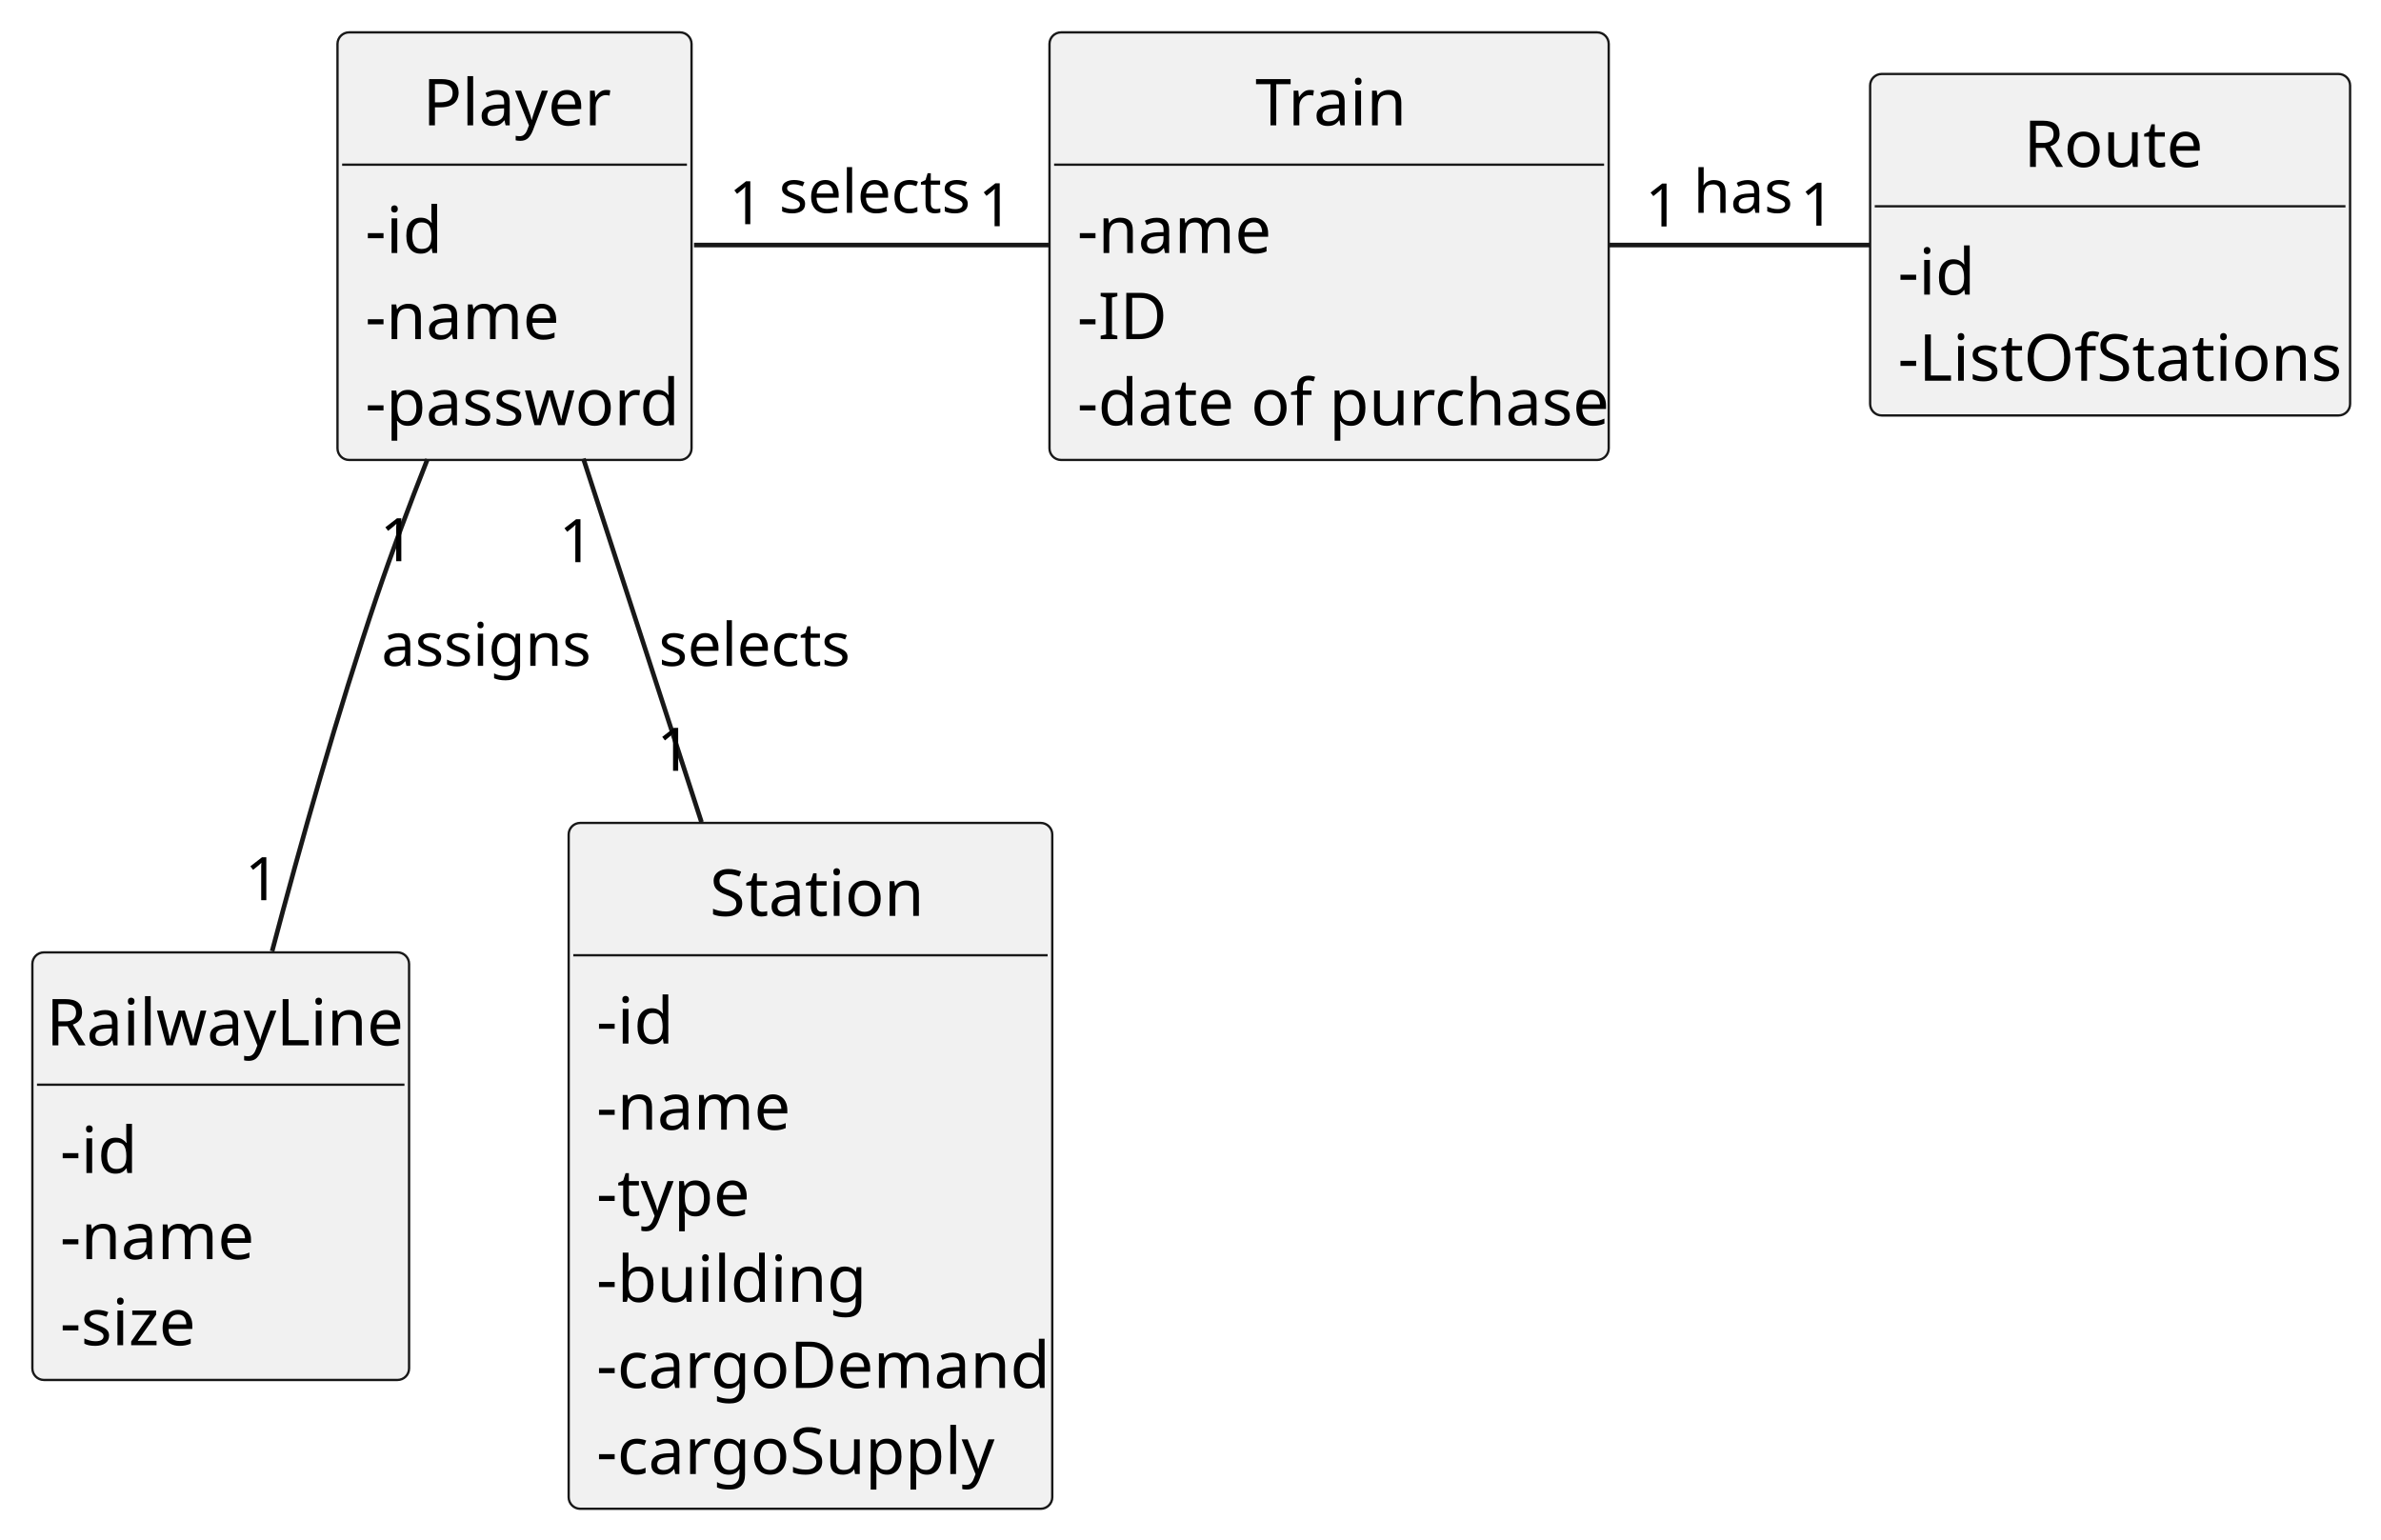
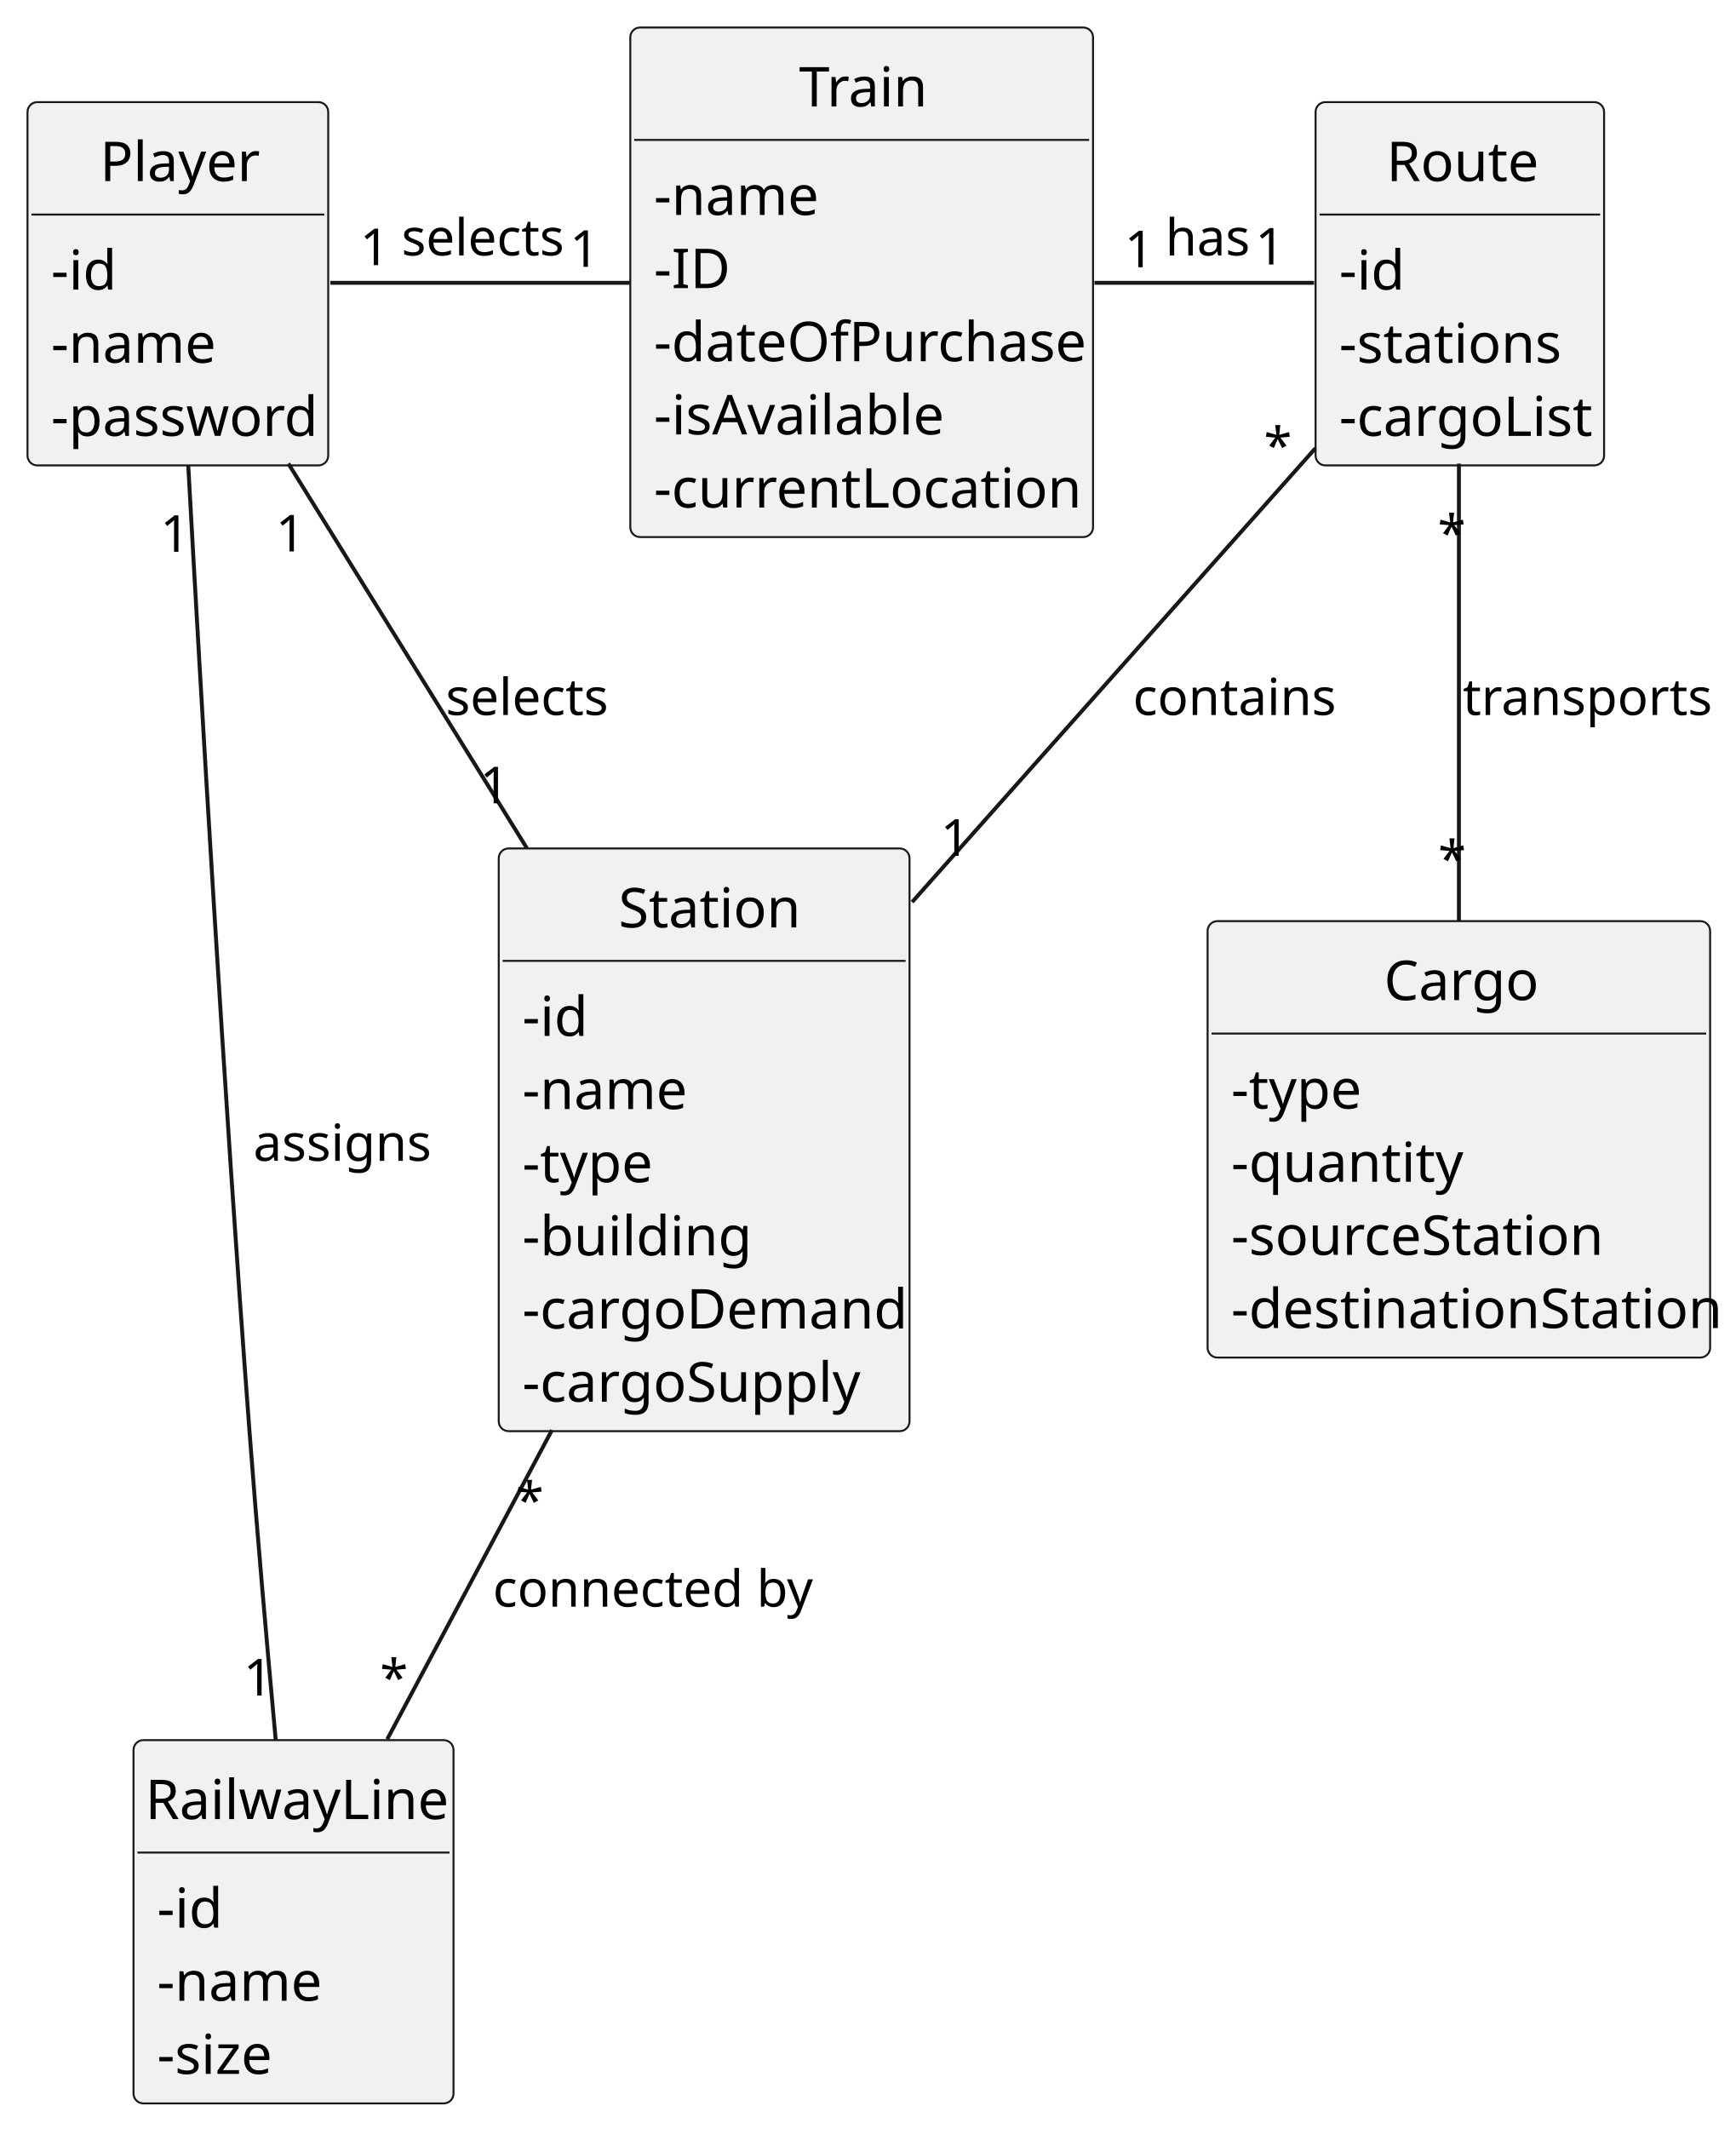
- <svg xmlns="http://www.w3.org/2000/svg" contentStyleType="text/css" height="333px" preserveAspectRatio="none" style="width:515px;height:333px;background:#FFFFFF;" version="1.1" viewBox="0 0 515 333" width="515px" zoomAndPan="magnify">
+ <svg xmlns="http://www.w3.org/2000/svg" contentStyleType="text/css" height="542px" preserveAspectRatio="none" style="width:442px;height:542px;background:#FFFFFF;" version="1.1" viewBox="0 0 442 542" width="442px" zoomAndPan="magnify">
  <defs />
  <g>
    <g id="elem_RailwayLine">
-       <rect codeLine="14" fill="#F1F1F1" height="92.484" id="RailwayLine" rx="2.5" ry="2.5" style="stroke:#181818;stroke-width:0.5;" width="81.482" x="7" y="206" />
-       <text fill="#000000" font-family="sans-serif" font-size="14" lengthAdjust="spacing" textLength="75.482" x="10" y="226.107">RailwayLine</text>
-       <line style="stroke:#181818;stroke-width:0.5;" x1="8" x2="87.482" y1="234.621" y2="234.621" />
-       <text fill="#000000" font-family="sans-serif" font-size="14" lengthAdjust="spacing" textLength="15.559" x="13" y="253.728">-id</text>
-       <text fill="#000000" font-family="sans-serif" font-size="14" lengthAdjust="spacing" textLength="39.683" x="13" y="272.35">-name</text>
-       <text fill="#000000" font-family="sans-serif" font-size="14" lengthAdjust="spacing" textLength="29.559" x="13" y="290.971">-size</text>
+       <rect codeLine="9" fill="#F1F1F1" height="92.484" id="RailwayLine" rx="2.5" ry="2.5" style="stroke:#181818;stroke-width:0.5;" width="81.482" x="34" y="443" />
+       <text fill="#000000" font-family="sans-serif" font-size="14" lengthAdjust="spacing" textLength="75.482" x="37" y="463.107">RailwayLine</text>
+       <line style="stroke:#181818;stroke-width:0.5;" x1="35" x2="114.482" y1="471.621" y2="471.621" />
+       <text fill="#000000" font-family="sans-serif" font-size="14" lengthAdjust="spacing" textLength="15.559" x="40" y="490.728">-id</text>
+       <text fill="#000000" font-family="sans-serif" font-size="14" lengthAdjust="spacing" textLength="39.683" x="40" y="509.35">-name</text>
+       <text fill="#000000" font-family="sans-serif" font-size="14" lengthAdjust="spacing" textLength="29.559" x="40" y="527.971">-size</text>
    </g>
    <g id="elem_Train">
-       <rect codeLine="20" fill="#F1F1F1" height="92.484" id="Train" rx="2.5" ry="2.5" style="stroke:#181818;stroke-width:0.5;" width="120.958" x="227" y="7" />
-       <text fill="#000000" font-family="sans-serif" font-size="14" lengthAdjust="spacing" textLength="31.896" x="271.531" y="27.107">Train</text>
-       <line style="stroke:#181818;stroke-width:0.5;" x1="228" x2="346.958" y1="35.621" y2="35.621" />
-       <text fill="#000000" font-family="sans-serif" font-size="14" lengthAdjust="spacing" textLength="39.683" x="233" y="54.728">-name</text>
-       <text fill="#000000" font-family="sans-serif" font-size="14" lengthAdjust="spacing" textLength="18.662" x="233" y="73.35">-ID</text>
-       <text fill="#000000" font-family="sans-serif" font-size="14" lengthAdjust="spacing" textLength="108.958" x="233" y="91.971">-date of purchase</text>
+       <rect codeLine="15" fill="#F1F1F1" height="129.727" id="Train" rx="2.5" ry="2.5" style="stroke:#181818;stroke-width:0.5;" width="117.834" x="160.5" y="7" />
+       <text fill="#000000" font-family="sans-serif" font-size="14" lengthAdjust="spacing" textLength="31.896" x="203.469" y="27.107">Train</text>
+       <line style="stroke:#181818;stroke-width:0.5;" x1="161.5" x2="277.334" y1="35.621" y2="35.621" />
+       <text fill="#000000" font-family="sans-serif" font-size="14" lengthAdjust="spacing" textLength="39.683" x="166.5" y="54.728">-name</text>
+       <text fill="#000000" font-family="sans-serif" font-size="14" lengthAdjust="spacing" textLength="18.662" x="166.5" y="73.35">-ID</text>
+       <text fill="#000000" font-family="sans-serif" font-size="14" lengthAdjust="spacing" textLength="105.834" x="166.5" y="91.971">-dateOfPurchase</text>
+       <text fill="#000000" font-family="sans-serif" font-size="14" lengthAdjust="spacing" textLength="71.586" x="166.5" y="110.592">-isAvailable</text>
+       <text fill="#000000" font-family="sans-serif" font-size="14" lengthAdjust="spacing" textLength="101.165" x="166.5" y="129.213">-currentLocation</text>
    </g>
    <g id="elem_Station">
-       <rect codeLine="26" fill="#F1F1F1" height="148.348" id="Station" rx="2.5" ry="2.5" style="stroke:#181818;stroke-width:0.5;" width="104.6" x="123" y="178" />
-       <text fill="#000000" font-family="sans-serif" font-size="14" lengthAdjust="spacing" textLength="43.586" x="153.507" y="198.107">Station</text>
-       <line style="stroke:#181818;stroke-width:0.5;" x1="124" x2="226.6" y1="206.621" y2="206.621" />
-       <text fill="#000000" font-family="sans-serif" font-size="14" lengthAdjust="spacing" textLength="15.559" x="129" y="225.728">-id</text>
-       <text fill="#000000" font-family="sans-serif" font-size="14" lengthAdjust="spacing" textLength="39.683" x="129" y="244.35">-name</text>
-       <text fill="#000000" font-family="sans-serif" font-size="14" lengthAdjust="spacing" textLength="31.124" x="129" y="262.971">-type</text>
-       <text fill="#000000" font-family="sans-serif" font-size="14" lengthAdjust="spacing" textLength="52.924" x="129" y="281.592">-building</text>
-       <text fill="#000000" font-family="sans-serif" font-size="14" lengthAdjust="spacing" textLength="92.6" x="129" y="300.213">-cargoDemand</text>
-       <text fill="#000000" font-family="sans-serif" font-size="14" lengthAdjust="spacing" textLength="82.489" x="129" y="318.834">-cargoSupply</text>
+       <rect codeLine="23" fill="#F1F1F1" height="148.348" id="Station" rx="2.5" ry="2.5" style="stroke:#181818;stroke-width:0.5;" width="104.6" x="127" y="216" />
+       <text fill="#000000" font-family="sans-serif" font-size="14" lengthAdjust="spacing" textLength="43.586" x="157.507" y="236.107">Station</text>
+       <line style="stroke:#181818;stroke-width:0.5;" x1="128" x2="230.6" y1="244.621" y2="244.621" />
+       <text fill="#000000" font-family="sans-serif" font-size="14" lengthAdjust="spacing" textLength="15.559" x="133" y="263.728">-id</text>
+       <text fill="#000000" font-family="sans-serif" font-size="14" lengthAdjust="spacing" textLength="39.683" x="133" y="282.35">-name</text>
+       <text fill="#000000" font-family="sans-serif" font-size="14" lengthAdjust="spacing" textLength="31.124" x="133" y="300.971">-type</text>
+       <text fill="#000000" font-family="sans-serif" font-size="14" lengthAdjust="spacing" textLength="52.924" x="133" y="319.592">-building</text>
+       <text fill="#000000" font-family="sans-serif" font-size="14" lengthAdjust="spacing" textLength="92.6" x="133" y="338.213">-cargoDemand</text>
+       <text fill="#000000" font-family="sans-serif" font-size="14" lengthAdjust="spacing" textLength="82.489" x="133" y="356.834">-cargoSupply</text>
    </g>
    <g id="elem_Player">
-       <rect codeLine="35" fill="#F1F1F1" height="92.484" id="Player" rx="2.5" ry="2.5" style="stroke:#181818;stroke-width:0.5;" width="76.579" x="73" y="7" />
-       <text fill="#000000" font-family="sans-serif" font-size="14" lengthAdjust="spacing" textLength="39.683" x="91.448" y="27.107">Player</text>
-       <line style="stroke:#181818;stroke-width:0.5;" x1="74" x2="148.579" y1="35.621" y2="35.621" />
-       <text fill="#000000" font-family="sans-serif" font-size="14" lengthAdjust="spacing" textLength="15.559" x="79" y="54.728">-id</text>
-       <text fill="#000000" font-family="sans-serif" font-size="14" lengthAdjust="spacing" textLength="39.683" x="79" y="73.35">-name</text>
-       <text fill="#000000" font-family="sans-serif" font-size="14" lengthAdjust="spacing" textLength="64.579" x="79" y="91.971">-password</text>
+       <rect codeLine="32" fill="#F1F1F1" height="92.484" id="Player" rx="2.5" ry="2.5" style="stroke:#181818;stroke-width:0.5;" width="76.579" x="7" y="26" />
+       <text fill="#000000" font-family="sans-serif" font-size="14" lengthAdjust="spacing" textLength="39.683" x="25.448" y="46.107">Player</text>
+       <line style="stroke:#181818;stroke-width:0.5;" x1="8" x2="82.579" y1="54.621" y2="54.621" />
+       <text fill="#000000" font-family="sans-serif" font-size="14" lengthAdjust="spacing" textLength="15.559" x="13" y="73.728">-id</text>
+       <text fill="#000000" font-family="sans-serif" font-size="14" lengthAdjust="spacing" textLength="39.683" x="13" y="92.35">-name</text>
+       <text fill="#000000" font-family="sans-serif" font-size="14" lengthAdjust="spacing" textLength="64.579" x="13" y="110.971">-password</text>
    </g>
    <g id="elem_Route">
-       <rect codeLine="41" fill="#F1F1F1" height="73.863" id="Route" rx="2.5" ry="2.5" style="stroke:#181818;stroke-width:0.5;" width="103.814" x="404.5" y="16" />
-       <text fill="#000000" font-family="sans-serif" font-size="14" lengthAdjust="spacing" textLength="37.358" x="437.728" y="36.107">Route</text>
-       <line style="stroke:#181818;stroke-width:0.5;" x1="405.5" x2="507.313" y1="44.621" y2="44.621" />
-       <text fill="#000000" font-family="sans-serif" font-size="14" lengthAdjust="spacing" textLength="15.559" x="410.5" y="63.728">-id</text>
-       <text fill="#000000" font-family="sans-serif" font-size="14" lengthAdjust="spacing" textLength="91.814" x="410.5" y="82.35">-ListOfStations</text>
+       <rect codeLine="38" fill="#F1F1F1" height="92.484" id="Route" rx="2.5" ry="2.5" style="stroke:#181818;stroke-width:0.5;" width="73.469" x="335" y="26" />
+       <text fill="#000000" font-family="sans-serif" font-size="14" lengthAdjust="spacing" textLength="37.358" x="353.055" y="46.107">Route</text>
+       <line style="stroke:#181818;stroke-width:0.5;" x1="336" x2="407.469" y1="54.621" y2="54.621" />
+       <text fill="#000000" font-family="sans-serif" font-size="14" lengthAdjust="spacing" textLength="15.559" x="341" y="73.728">-id</text>
+       <text fill="#000000" font-family="sans-serif" font-size="14" lengthAdjust="spacing" textLength="52.91" x="341" y="92.35">-stations</text>
+       <text fill="#000000" font-family="sans-serif" font-size="14" lengthAdjust="spacing" textLength="61.469" x="341" y="110.971">-cargoList</text>
+     </g>
+     <g id="elem_Cargo">
+       <rect codeLine="44" fill="#F1F1F1" height="111.106" id="Cargo" rx="2.5" ry="2.5" style="stroke:#181818;stroke-width:0.5;" width="127.965" x="307.5" y="234.5" />
+       <text fill="#000000" font-family="sans-serif" font-size="14" lengthAdjust="spacing" textLength="38.131" x="352.417" y="254.607">Cargo</text>
+       <line style="stroke:#181818;stroke-width:0.5;" x1="308.5" x2="434.465" y1="263.121" y2="263.121" />
+       <text fill="#000000" font-family="sans-serif" font-size="14" lengthAdjust="spacing" textLength="31.124" x="313.5" y="282.228">-type</text>
+       <text fill="#000000" font-family="sans-serif" font-size="14" lengthAdjust="spacing" textLength="53.696" x="313.5" y="300.85">-quantity</text>
+       <text fill="#000000" font-family="sans-serif" font-size="14" lengthAdjust="spacing" textLength="90.269" x="313.5" y="319.471">-sourceStation</text>
+       <text fill="#000000" font-family="sans-serif" font-size="14" lengthAdjust="spacing" textLength="115.965" x="313.5" y="338.092">-destinationStation</text>
    </g>
    <g id="link_Player_Train">
-       <path codeLine="46" d="M150.12,53 C172.59,53 201.4,53 226.83,53 " fill="none" id="Player-Train" style="stroke:#181818;stroke-width:1.0;" />
-       <text fill="#000000" font-family="sans-serif" font-size="13" lengthAdjust="spacing" textLength="40.46" x="168.5" y="46.028">selects</text>
-       <text fill="#000000" font-family="sans-serif" font-size="13" lengthAdjust="spacing" textLength="7.23" x="157.681" y="48.497">1</text>
-       <text fill="#000000" font-family="sans-serif" font-size="13" lengthAdjust="spacing" textLength="7.23" x="211.626" y="48.927">1</text>
+       <path codeLine="51" d="M84.12,72 C106.54,72 135.26,72 160.47,72 " fill="none" id="Player-Train" style="stroke:#181818;stroke-width:1.0;" />
+       <text fill="#000000" font-family="sans-serif" font-size="13" lengthAdjust="spacing" textLength="40.46" x="102.25" y="65.028">selects</text>
+       <text fill="#000000" font-family="sans-serif" font-size="13" lengthAdjust="spacing" textLength="7.23" x="91.681" y="67.497">1</text>
+       <text fill="#000000" font-family="sans-serif" font-size="13" lengthAdjust="spacing" textLength="7.23" x="145.094" y="67.924">1</text>
    </g>
    <g id="link_Player_Station">
-       <path codeLine="47" d="M126.18,99.2 C133.75,122.48 143.16,151.46 151.73,177.83 " fill="none" id="Player-Station" style="stroke:#181818;stroke-width:1.0;" />
-       <text fill="#000000" font-family="sans-serif" font-size="13" lengthAdjust="spacing" textLength="40.46" x="142.5" y="144.028">selects</text>
-       <text fill="#000000" font-family="sans-serif" font-size="13" lengthAdjust="spacing" textLength="7.23" x="120.942" y="121.59">1</text>
-       <text fill="#000000" font-family="sans-serif" font-size="13" lengthAdjust="spacing" textLength="7.23" x="142.077" y="166.718">1</text>
+       <path codeLine="52" d="M73.43,118.02 C90.99,146.33 114.06,183.52 134.2,215.98 " fill="none" id="Player-Station" style="stroke:#181818;stroke-width:1.0;" />
+       <text fill="#000000" font-family="sans-serif" font-size="13" lengthAdjust="spacing" textLength="40.46" x="113.5" y="182.028">selects</text>
+       <text fill="#000000" font-family="sans-serif" font-size="13" lengthAdjust="spacing" textLength="7.23" x="70.221" y="140.382">1</text>
+       <text fill="#000000" font-family="sans-serif" font-size="13" lengthAdjust="spacing" textLength="7.23" x="122.2" y="204.495">1</text>
    </g>
    <g id="link_Player_RailwayLine">
-       <path codeLine="49" d="M92.46,99.32 C88.63,109.04 84.78,119.3 81.5,129 C73.01,154.1 64.98,182.6 58.86,205.74 " fill="none" id="Player-RailwayLine" style="stroke:#181818;stroke-width:1.0;" />
-       <text fill="#000000" font-family="sans-serif" font-size="13" lengthAdjust="spacing" textLength="44.078" x="82.5" y="144.028">assigns</text>
-       <text fill="#000000" font-family="sans-serif" font-size="13" lengthAdjust="spacing" textLength="7.23" x="82.197" y="121.386">1</text>
-       <text fill="#000000" font-family="sans-serif" font-size="13" lengthAdjust="spacing" textLength="7.23" x="52.996" y="194.711">1</text>
+       <path codeLine="53" d="M47.93,118.39 C51.09,175.66 56.97,277.18 63.5,364 C65.47,390.18 68.05,419.45 70.21,442.97 " fill="none" id="Player-RailwayLine" style="stroke:#181818;stroke-width:1.0;" />
+       <text fill="#000000" font-family="sans-serif" font-size="13" lengthAdjust="spacing" textLength="44.078" x="64.5" y="295.528">assigns</text>
+       <text fill="#000000" font-family="sans-serif" font-size="13" lengthAdjust="spacing" textLength="7.23" x="40.821" y="140.466">1</text>
+       <text fill="#000000" font-family="sans-serif" font-size="13" lengthAdjust="spacing" textLength="7.23" x="61.998" y="431.634">1</text>
    </g>
    <g id="link_Train_Route">
-       <path codeLine="50" d="M348.04,53 C366.5,53 386.64,53 404.49,53 " fill="none" id="Train-Route" style="stroke:#181818;stroke-width:1.0;" />
-       <text fill="#000000" font-family="sans-serif" font-size="13" lengthAdjust="spacing" textLength="20.96" x="366.25" y="46.028">has</text>
-       <text fill="#000000" font-family="sans-serif" font-size="13" lengthAdjust="spacing" textLength="7.23" x="355.861" y="48.981">1</text>
-       <text fill="#000000" font-family="sans-serif" font-size="13" lengthAdjust="spacing" textLength="7.23" x="389.368" y="48.811">1</text>
+       <path codeLine="55" d="M278.7,72 C297.54,72 317.83,72 334.62,72 " fill="none" id="Train-Route" style="stroke:#181818;stroke-width:1.0;" />
+       <text fill="#000000" font-family="sans-serif" font-size="13" lengthAdjust="spacing" textLength="20.96" x="296.75" y="65.028">has</text>
+       <text fill="#000000" font-family="sans-serif" font-size="13" lengthAdjust="spacing" textLength="7.23" x="286.366" y="68.027">1</text>
+       <text fill="#000000" font-family="sans-serif" font-size="13" lengthAdjust="spacing" textLength="7.23" x="319.647" y="67.336">1</text>
+     </g>
+     <g id="link_Route_Station">
+       <path codeLine="56" d="M334.93,114.14 C305.88,146.82 264.86,192.97 232.26,229.65 " fill="none" id="Route-Station" style="stroke:#181818;stroke-width:1.0;" />
+       <text fill="#000000" font-family="sans-serif" font-size="13" lengthAdjust="spacing" textLength="48.42" x="288.5" y="182.028">contains</text>
+       <text fill="#000000" font-family="sans-serif" font-size="13" lengthAdjust="spacing" textLength="5.059" x="321.83" y="118.087">*</text>
+       <text fill="#000000" font-family="sans-serif" font-size="13" lengthAdjust="spacing" textLength="7.23" x="239.509" y="217.853">1</text>
+     </g>
+     <g id="link_Route_Cargo">
+       <path codeLine="57" d="M371.5,118.02 C371.5,151.89 371.5,198.48 371.5,234.47 " fill="none" id="Route-Cargo" style="stroke:#181818;stroke-width:1.0;" />
+       <text fill="#000000" font-family="sans-serif" font-size="13" lengthAdjust="spacing" textLength="57.802" x="372.5" y="182.028">transports</text>
+       <text fill="#000000" font-family="sans-serif" font-size="13" lengthAdjust="spacing" textLength="5.059" x="366.086" y="140.382">*</text>
+       <text fill="#000000" font-family="sans-serif" font-size="13" lengthAdjust="spacing" textLength="5.059" x="366.186" y="223.306">*</text>
+     </g>
+     <g id="link_Station_RailwayLine">
+       <path codeLine="58" d="M140.55,364.08 C126.49,390.47 111.03,419.47 98.6,442.78 " fill="none" id="Station-RailwayLine" style="stroke:#181818;stroke-width:1.0;" />
+       <text fill="#000000" font-family="sans-serif" font-size="13" lengthAdjust="spacing" textLength="77.334" x="125.5" y="409.028">connected by</text>
+       <text fill="#000000" font-family="sans-serif" font-size="13" lengthAdjust="spacing" textLength="5.059" x="131.299" y="386.622">*</text>
+       <text fill="#000000" font-family="sans-serif" font-size="13" lengthAdjust="spacing" textLength="5.059" x="96.741" y="431.757">*</text>
    </g>
  </g>
</svg>
